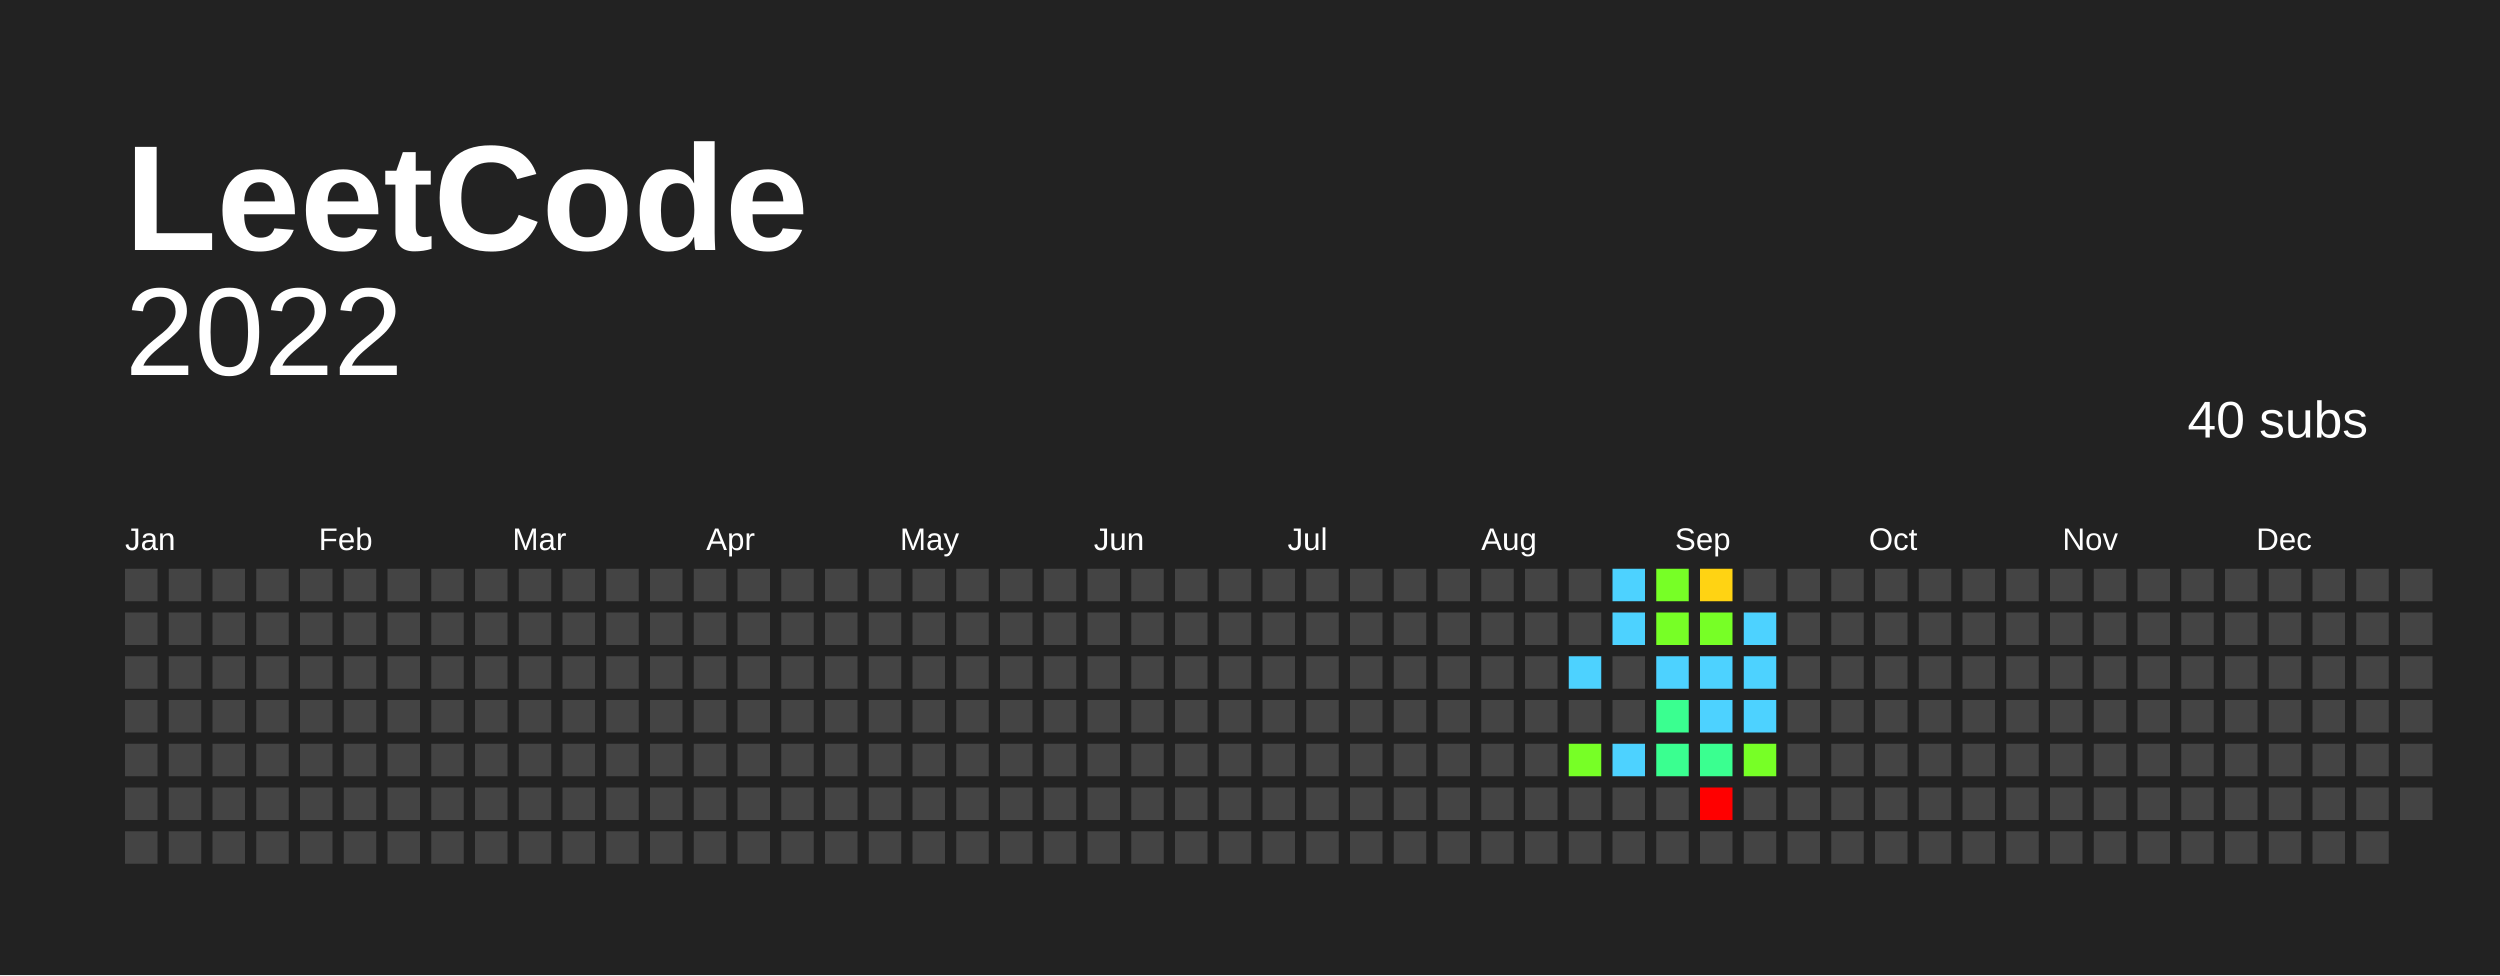
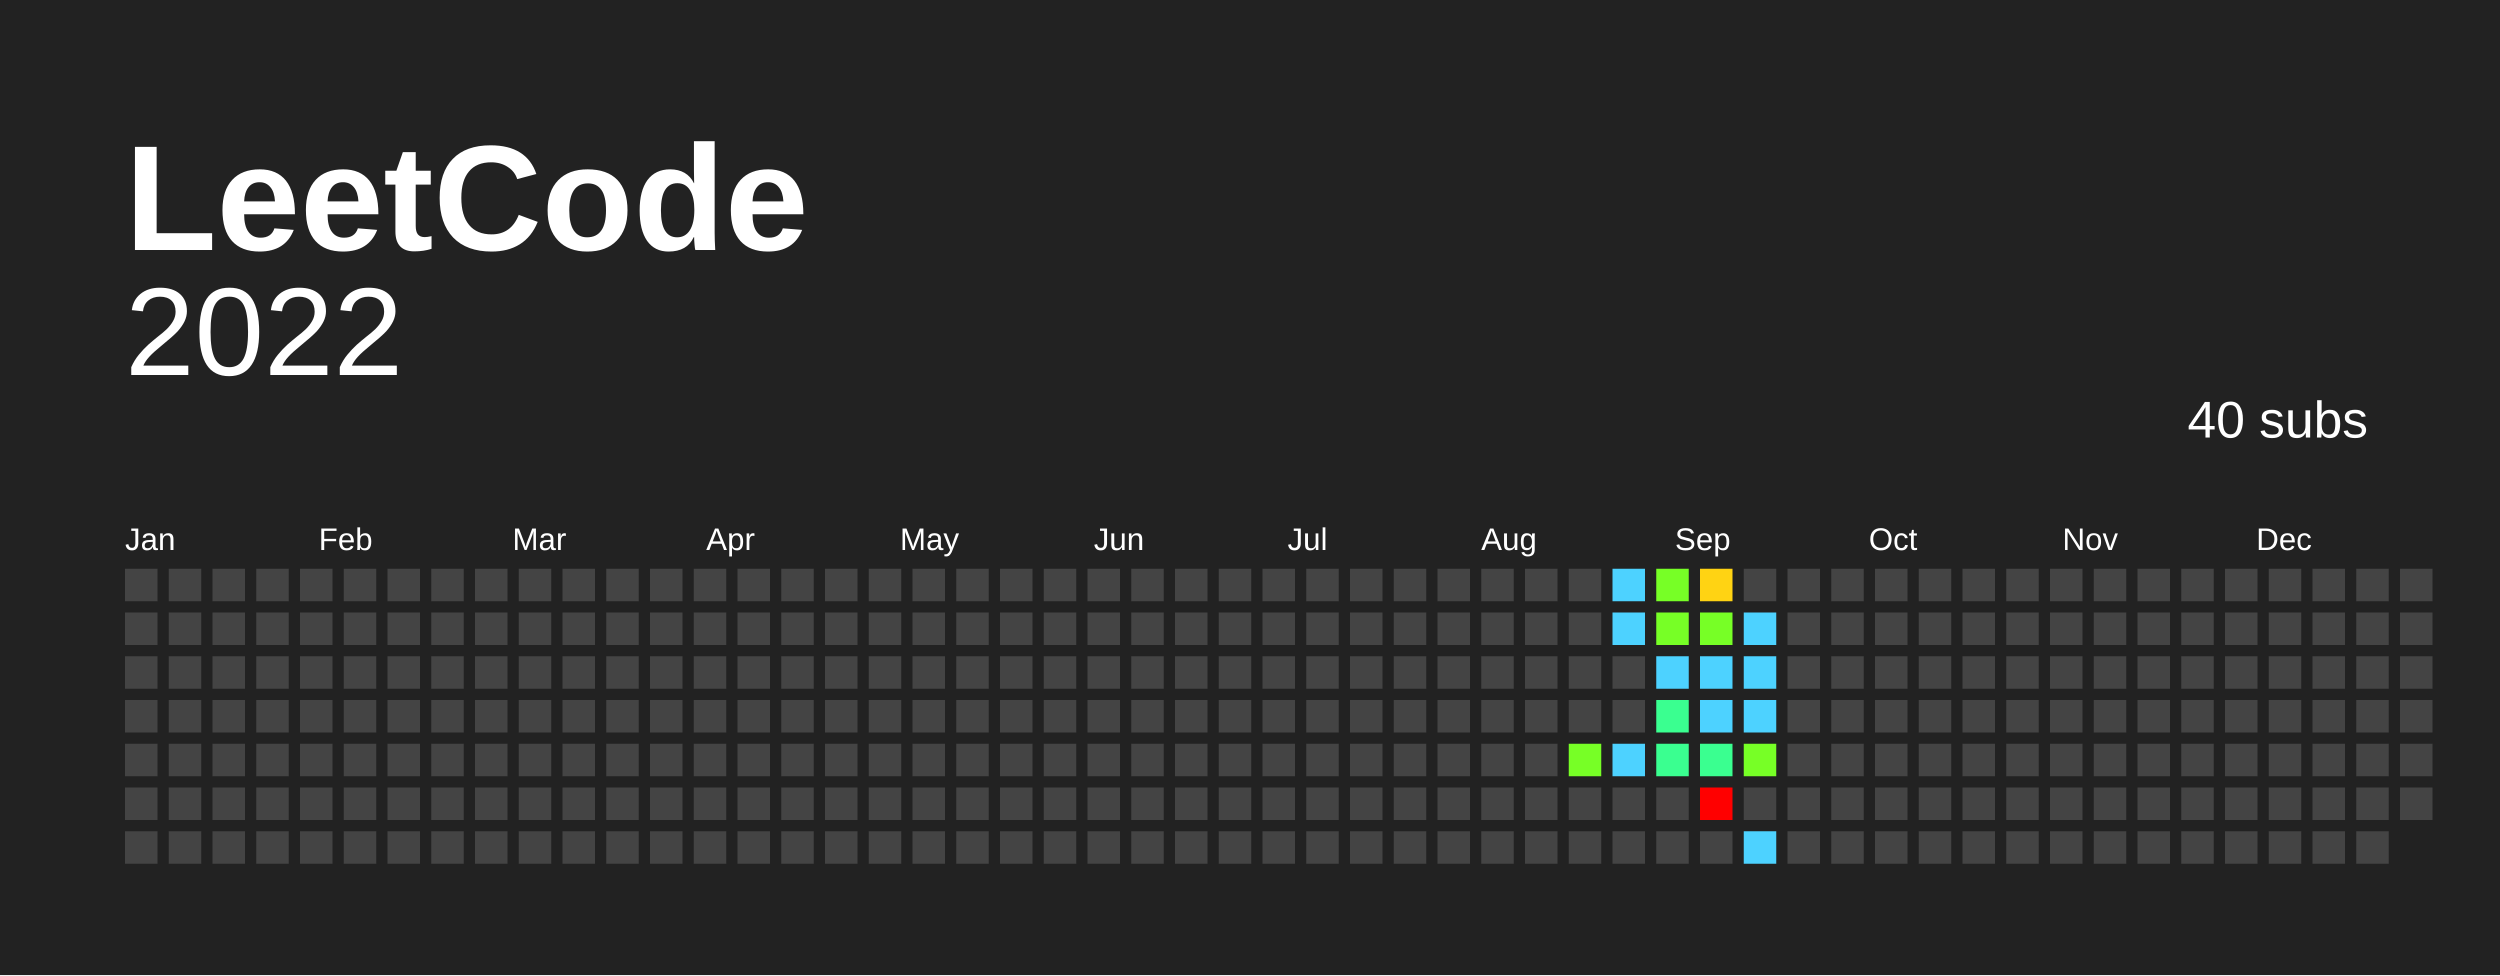
<svg xmlns="http://www.w3.org/2000/svg" baseProfile="full" height="78mm" version="1.1" viewBox="0,0,200,78" width="200mm">
  <defs />
  <rect fill="#222222" height="78" width="200" x="0" y="0" />
  <text fill="#FFFFFF" style="font-size:12px; font-family:Arial; font-weight:bold;" x="10" y="20"> LeetCode</text>
  <text alignment-baseline="hanging" fill="#FFFFFF" style="font-size:10.0px; font-family:Arial;" x="10" y="30">2022</text>
  <text alignment-baseline="hanging" fill="#FFFFFF" style="font-size:4.125px; font-family:Arial;" x="175" y="35">40 subs</text>
  <text fill="#FFFFFF" style="font-size:2.5px; font-family:Arial" x="10.0" y="44">Jan</text>
  <text fill="#FFFFFF" style="font-size:2.5px; font-family:Arial" x="25.5" y="44">Feb</text>
  <text fill="#FFFFFF" style="font-size:2.5px; font-family:Arial" x="41.0" y="44">Mar</text>
  <text fill="#FFFFFF" style="font-size:2.5px; font-family:Arial" x="56.5" y="44">Apr</text>
  <text fill="#FFFFFF" style="font-size:2.5px; font-family:Arial" x="72.0" y="44">May</text>
  <text fill="#FFFFFF" style="font-size:2.5px; font-family:Arial" x="87.5" y="44">Jun</text>
  <text fill="#FFFFFF" style="font-size:2.5px; font-family:Arial" x="103.0" y="44">Jul</text>
  <text fill="#FFFFFF" style="font-size:2.5px; font-family:Arial" x="118.5" y="44">Aug</text>
  <text fill="#FFFFFF" style="font-size:2.5px; font-family:Arial" x="134.0" y="44">Sep</text>
  <text fill="#FFFFFF" style="font-size:2.5px; font-family:Arial" x="149.5" y="44">Oct</text>
  <text fill="#FFFFFF" style="font-size:2.5px; font-family:Arial" x="165.0" y="44">Nov</text>
  <text fill="#FFFFFF" style="font-size:2.5px; font-family:Arial" x="180.5" y="44">Dec</text>
  <rect fill="#444444" height="2.6" width="2.6" x="10.0" y="45.5" />
  <rect fill="#444444" height="2.6" width="2.6" x="10.0" y="49.0" />
  <rect fill="#444444" height="2.6" width="2.6" x="10.0" y="52.5" />
  <rect fill="#444444" height="2.6" width="2.6" x="10.0" y="56.0" />
  <rect fill="#444444" height="2.6" width="2.6" x="10.0" y="59.5" />
  <rect fill="#444444" height="2.6" width="2.6" x="10.0" y="63.0" />
  <rect fill="#444444" height="2.6" width="2.6" x="10.0" y="66.5" />
  <rect fill="#444444" height="2.6" width="2.6" x="13.5" y="45.5" />
  <rect fill="#444444" height="2.6" width="2.6" x="13.5" y="49.0" />
  <rect fill="#444444" height="2.6" width="2.6" x="13.5" y="52.5" />
  <rect fill="#444444" height="2.6" width="2.6" x="13.5" y="56.0" />
  <rect fill="#444444" height="2.6" width="2.6" x="13.5" y="59.5" />
  <rect fill="#444444" height="2.6" width="2.6" x="13.5" y="63.0" />
  <rect fill="#444444" height="2.6" width="2.6" x="13.5" y="66.5" />
  <rect fill="#444444" height="2.6" width="2.6" x="17.0" y="45.5" />
  <rect fill="#444444" height="2.6" width="2.6" x="17.0" y="49.0" />
  <rect fill="#444444" height="2.6" width="2.6" x="17.0" y="52.5" />
  <rect fill="#444444" height="2.6" width="2.6" x="17.0" y="56.0" />
  <rect fill="#444444" height="2.6" width="2.6" x="17.0" y="59.5" />
  <rect fill="#444444" height="2.6" width="2.6" x="17.0" y="63.0" />
  <rect fill="#444444" height="2.6" width="2.6" x="17.0" y="66.5" />
  <rect fill="#444444" height="2.6" width="2.6" x="20.5" y="45.5" />
  <rect fill="#444444" height="2.6" width="2.6" x="20.5" y="49.0" />
  <rect fill="#444444" height="2.6" width="2.6" x="20.5" y="52.5" />
  <rect fill="#444444" height="2.6" width="2.6" x="20.5" y="56.0" />
  <rect fill="#444444" height="2.6" width="2.6" x="20.5" y="59.5" />
  <rect fill="#444444" height="2.6" width="2.6" x="20.5" y="63.0" />
  <rect fill="#444444" height="2.6" width="2.6" x="20.5" y="66.5" />
  <rect fill="#444444" height="2.6" width="2.6" x="24.0" y="45.5" />
  <rect fill="#444444" height="2.6" width="2.6" x="24.0" y="49.0" />
  <rect fill="#444444" height="2.6" width="2.6" x="24.0" y="52.5" />
  <rect fill="#444444" height="2.6" width="2.6" x="24.0" y="56.0" />
  <rect fill="#444444" height="2.6" width="2.6" x="24.0" y="59.5" />
  <rect fill="#444444" height="2.6" width="2.6" x="24.0" y="63.0" />
  <rect fill="#444444" height="2.6" width="2.6" x="24.0" y="66.5" />
  <rect fill="#444444" height="2.6" width="2.6" x="27.5" y="45.5" />
  <rect fill="#444444" height="2.6" width="2.6" x="27.5" y="49.0" />
  <rect fill="#444444" height="2.6" width="2.6" x="27.5" y="52.5" />
  <rect fill="#444444" height="2.6" width="2.6" x="27.5" y="56.0" />
  <rect fill="#444444" height="2.6" width="2.6" x="27.5" y="59.5" />
  <rect fill="#444444" height="2.6" width="2.6" x="27.5" y="63.0" />
  <rect fill="#444444" height="2.6" width="2.6" x="27.5" y="66.5" />
  <rect fill="#444444" height="2.6" width="2.6" x="31.0" y="45.5" />
  <rect fill="#444444" height="2.6" width="2.6" x="31.0" y="49.0" />
  <rect fill="#444444" height="2.6" width="2.6" x="31.0" y="52.5" />
  <rect fill="#444444" height="2.6" width="2.6" x="31.0" y="56.0" />
  <rect fill="#444444" height="2.6" width="2.6" x="31.0" y="59.5" />
  <rect fill="#444444" height="2.6" width="2.6" x="31.0" y="63.0" />
  <rect fill="#444444" height="2.6" width="2.6" x="31.0" y="66.5" />
  <rect fill="#444444" height="2.6" width="2.6" x="34.5" y="45.5" />
  <rect fill="#444444" height="2.6" width="2.6" x="34.5" y="49.0" />
  <rect fill="#444444" height="2.6" width="2.6" x="34.5" y="52.5" />
  <rect fill="#444444" height="2.6" width="2.6" x="34.5" y="56.0" />
  <rect fill="#444444" height="2.6" width="2.6" x="34.5" y="59.5" />
  <rect fill="#444444" height="2.6" width="2.6" x="34.5" y="63.0" />
  <rect fill="#444444" height="2.6" width="2.6" x="34.5" y="66.5" />
  <rect fill="#444444" height="2.6" width="2.6" x="38.0" y="45.5" />
  <rect fill="#444444" height="2.6" width="2.6" x="38.0" y="49.0" />
  <rect fill="#444444" height="2.6" width="2.6" x="38.0" y="52.5" />
  <rect fill="#444444" height="2.6" width="2.6" x="38.0" y="56.0" />
  <rect fill="#444444" height="2.6" width="2.6" x="38.0" y="59.5" />
  <rect fill="#444444" height="2.6" width="2.6" x="38.0" y="63.0" />
  <rect fill="#444444" height="2.6" width="2.6" x="38.0" y="66.5" />
  <rect fill="#444444" height="2.6" width="2.6" x="41.5" y="45.5" />
  <rect fill="#444444" height="2.6" width="2.6" x="41.5" y="49.0" />
  <rect fill="#444444" height="2.6" width="2.6" x="41.5" y="52.5" />
  <rect fill="#444444" height="2.6" width="2.6" x="41.5" y="56.0" />
  <rect fill="#444444" height="2.6" width="2.6" x="41.5" y="59.5" />
  <rect fill="#444444" height="2.6" width="2.6" x="41.5" y="63.0" />
  <rect fill="#444444" height="2.6" width="2.6" x="41.5" y="66.5" />
  <rect fill="#444444" height="2.6" width="2.6" x="45.0" y="45.5" />
  <rect fill="#444444" height="2.6" width="2.6" x="45.0" y="49.0" />
  <rect fill="#444444" height="2.6" width="2.6" x="45.0" y="52.5" />
  <rect fill="#444444" height="2.6" width="2.6" x="45.0" y="56.0" />
  <rect fill="#444444" height="2.6" width="2.6" x="45.0" y="59.5" />
  <rect fill="#444444" height="2.6" width="2.6" x="45.0" y="63.0" />
  <rect fill="#444444" height="2.6" width="2.6" x="45.0" y="66.5" />
  <rect fill="#444444" height="2.6" width="2.6" x="48.5" y="45.5" />
  <rect fill="#444444" height="2.6" width="2.6" x="48.5" y="49.0" />
  <rect fill="#444444" height="2.6" width="2.6" x="48.5" y="52.5" />
  <rect fill="#444444" height="2.6" width="2.6" x="48.5" y="56.0" />
  <rect fill="#444444" height="2.6" width="2.6" x="48.5" y="59.5" />
  <rect fill="#444444" height="2.6" width="2.6" x="48.5" y="63.0" />
  <rect fill="#444444" height="2.6" width="2.6" x="48.5" y="66.5" />
  <rect fill="#444444" height="2.6" width="2.6" x="52.0" y="45.5" />
  <rect fill="#444444" height="2.6" width="2.6" x="52.0" y="49.0" />
  <rect fill="#444444" height="2.6" width="2.6" x="52.0" y="52.5" />
  <rect fill="#444444" height="2.6" width="2.6" x="52.0" y="56.0" />
  <rect fill="#444444" height="2.6" width="2.6" x="52.0" y="59.5" />
  <rect fill="#444444" height="2.6" width="2.6" x="52.0" y="63.0" />
  <rect fill="#444444" height="2.6" width="2.6" x="52.0" y="66.5" />
  <rect fill="#444444" height="2.6" width="2.6" x="55.5" y="45.5" />
  <rect fill="#444444" height="2.6" width="2.6" x="55.5" y="49.0" />
  <rect fill="#444444" height="2.6" width="2.6" x="55.5" y="52.5" />
  <rect fill="#444444" height="2.6" width="2.6" x="55.5" y="56.0" />
  <rect fill="#444444" height="2.6" width="2.6" x="55.5" y="59.5" />
  <rect fill="#444444" height="2.6" width="2.6" x="55.5" y="63.0" />
  <rect fill="#444444" height="2.6" width="2.6" x="55.5" y="66.5" />
  <rect fill="#444444" height="2.6" width="2.6" x="59.0" y="45.5" />
  <rect fill="#444444" height="2.6" width="2.6" x="59.0" y="49.0" />
  <rect fill="#444444" height="2.6" width="2.6" x="59.0" y="52.5" />
  <rect fill="#444444" height="2.6" width="2.6" x="59.0" y="56.0" />
  <rect fill="#444444" height="2.6" width="2.6" x="59.0" y="59.5" />
  <rect fill="#444444" height="2.6" width="2.6" x="59.0" y="63.0" />
  <rect fill="#444444" height="2.6" width="2.6" x="59.0" y="66.5" />
  <rect fill="#444444" height="2.6" width="2.6" x="62.5" y="45.5" />
  <rect fill="#444444" height="2.6" width="2.6" x="62.5" y="49.0" />
  <rect fill="#444444" height="2.6" width="2.6" x="62.5" y="52.5" />
  <rect fill="#444444" height="2.6" width="2.6" x="62.5" y="56.0" />
  <rect fill="#444444" height="2.6" width="2.6" x="62.5" y="59.5" />
  <rect fill="#444444" height="2.6" width="2.6" x="62.5" y="63.0" />
  <rect fill="#444444" height="2.6" width="2.6" x="62.5" y="66.5" />
  <rect fill="#444444" height="2.6" width="2.6" x="66.0" y="45.5" />
  <rect fill="#444444" height="2.6" width="2.6" x="66.0" y="49.0" />
  <rect fill="#444444" height="2.6" width="2.6" x="66.0" y="52.5" />
  <rect fill="#444444" height="2.6" width="2.6" x="66.0" y="56.0" />
  <rect fill="#444444" height="2.6" width="2.6" x="66.0" y="59.5" />
  <rect fill="#444444" height="2.6" width="2.6" x="66.0" y="63.0" />
  <rect fill="#444444" height="2.6" width="2.6" x="66.0" y="66.5" />
  <rect fill="#444444" height="2.6" width="2.6" x="69.5" y="45.5" />
  <rect fill="#444444" height="2.6" width="2.6" x="69.5" y="49.0" />
  <rect fill="#444444" height="2.6" width="2.6" x="69.5" y="52.5" />
  <rect fill="#444444" height="2.6" width="2.6" x="69.5" y="56.0" />
  <rect fill="#444444" height="2.6" width="2.6" x="69.5" y="59.5" />
  <rect fill="#444444" height="2.6" width="2.6" x="69.5" y="63.0" />
  <rect fill="#444444" height="2.6" width="2.6" x="69.5" y="66.5" />
  <rect fill="#444444" height="2.6" width="2.6" x="73.0" y="45.5" />
  <rect fill="#444444" height="2.6" width="2.6" x="73.0" y="49.0" />
  <rect fill="#444444" height="2.6" width="2.6" x="73.0" y="52.5" />
  <rect fill="#444444" height="2.6" width="2.6" x="73.0" y="56.0" />
  <rect fill="#444444" height="2.6" width="2.6" x="73.0" y="59.5" />
  <rect fill="#444444" height="2.6" width="2.6" x="73.0" y="63.0" />
  <rect fill="#444444" height="2.6" width="2.6" x="73.0" y="66.5" />
  <rect fill="#444444" height="2.6" width="2.6" x="76.5" y="45.5" />
  <rect fill="#444444" height="2.6" width="2.6" x="76.5" y="49.0" />
  <rect fill="#444444" height="2.6" width="2.6" x="76.5" y="52.5" />
  <rect fill="#444444" height="2.6" width="2.6" x="76.5" y="56.0" />
  <rect fill="#444444" height="2.6" width="2.6" x="76.5" y="59.5" />
  <rect fill="#444444" height="2.6" width="2.6" x="76.5" y="63.0" />
  <rect fill="#444444" height="2.6" width="2.6" x="76.5" y="66.5" />
  <rect fill="#444444" height="2.6" width="2.6" x="80.0" y="45.5" />
  <rect fill="#444444" height="2.6" width="2.6" x="80.0" y="49.0" />
  <rect fill="#444444" height="2.6" width="2.6" x="80.0" y="52.5" />
  <rect fill="#444444" height="2.6" width="2.6" x="80.0" y="56.0" />
  <rect fill="#444444" height="2.6" width="2.6" x="80.0" y="59.5" />
  <rect fill="#444444" height="2.6" width="2.6" x="80.0" y="63.0" />
  <rect fill="#444444" height="2.6" width="2.6" x="80.0" y="66.5" />
  <rect fill="#444444" height="2.6" width="2.6" x="83.5" y="45.5" />
  <rect fill="#444444" height="2.6" width="2.6" x="83.5" y="49.0" />
  <rect fill="#444444" height="2.6" width="2.6" x="83.5" y="52.5" />
  <rect fill="#444444" height="2.6" width="2.6" x="83.5" y="56.0" />
  <rect fill="#444444" height="2.6" width="2.6" x="83.5" y="59.5" />
  <rect fill="#444444" height="2.6" width="2.6" x="83.5" y="63.0" />
  <rect fill="#444444" height="2.6" width="2.6" x="83.5" y="66.5" />
  <rect fill="#444444" height="2.6" width="2.6" x="87.0" y="45.5" />
  <rect fill="#444444" height="2.6" width="2.6" x="87.0" y="49.0" />
  <rect fill="#444444" height="2.6" width="2.6" x="87.0" y="52.5" />
  <rect fill="#444444" height="2.6" width="2.6" x="87.0" y="56.0" />
  <rect fill="#444444" height="2.6" width="2.6" x="87.0" y="59.5" />
  <rect fill="#444444" height="2.6" width="2.6" x="87.0" y="63.0" />
  <rect fill="#444444" height="2.6" width="2.6" x="87.0" y="66.5" />
  <rect fill="#444444" height="2.6" width="2.6" x="90.5" y="45.5" />
  <rect fill="#444444" height="2.6" width="2.6" x="90.5" y="49.0" />
  <rect fill="#444444" height="2.6" width="2.6" x="90.5" y="52.5" />
  <rect fill="#444444" height="2.6" width="2.6" x="90.5" y="56.0" />
  <rect fill="#444444" height="2.6" width="2.6" x="90.5" y="59.5" />
  <rect fill="#444444" height="2.6" width="2.6" x="90.5" y="63.0" />
  <rect fill="#444444" height="2.6" width="2.6" x="90.5" y="66.5" />
  <rect fill="#444444" height="2.6" width="2.6" x="94.0" y="45.5" />
  <rect fill="#444444" height="2.6" width="2.6" x="94.0" y="49.0" />
  <rect fill="#444444" height="2.6" width="2.6" x="94.0" y="52.5" />
  <rect fill="#444444" height="2.6" width="2.6" x="94.0" y="56.0" />
  <rect fill="#444444" height="2.6" width="2.6" x="94.0" y="59.5" />
  <rect fill="#444444" height="2.6" width="2.6" x="94.0" y="63.0" />
  <rect fill="#444444" height="2.6" width="2.6" x="94.0" y="66.5" />
  <rect fill="#444444" height="2.6" width="2.6" x="97.5" y="45.5" />
  <rect fill="#444444" height="2.6" width="2.6" x="97.5" y="49.0" />
  <rect fill="#444444" height="2.6" width="2.6" x="97.5" y="52.5" />
  <rect fill="#444444" height="2.6" width="2.6" x="97.5" y="56.0" />
  <rect fill="#444444" height="2.6" width="2.6" x="97.5" y="59.5" />
  <rect fill="#444444" height="2.6" width="2.6" x="97.5" y="63.0" />
  <rect fill="#444444" height="2.6" width="2.6" x="97.5" y="66.5" />
  <rect fill="#444444" height="2.6" width="2.6" x="101.0" y="45.5" />
  <rect fill="#444444" height="2.6" width="2.6" x="101.0" y="49.0" />
  <rect fill="#444444" height="2.6" width="2.6" x="101.0" y="52.5" />
  <rect fill="#444444" height="2.6" width="2.6" x="101.0" y="56.0" />
  <rect fill="#444444" height="2.6" width="2.6" x="101.0" y="59.5" />
  <rect fill="#444444" height="2.6" width="2.6" x="101.0" y="63.0" />
  <rect fill="#444444" height="2.6" width="2.6" x="101.0" y="66.5" />
  <rect fill="#444444" height="2.6" width="2.6" x="104.5" y="45.5" />
  <rect fill="#444444" height="2.6" width="2.6" x="104.5" y="49.0" />
  <rect fill="#444444" height="2.6" width="2.6" x="104.5" y="52.5" />
  <rect fill="#444444" height="2.6" width="2.6" x="104.5" y="56.0" />
  <rect fill="#444444" height="2.6" width="2.6" x="104.5" y="59.5" />
  <rect fill="#444444" height="2.6" width="2.6" x="104.5" y="63.0" />
  <rect fill="#444444" height="2.6" width="2.6" x="104.5" y="66.5" />
  <rect fill="#444444" height="2.6" width="2.6" x="108.0" y="45.5" />
  <rect fill="#444444" height="2.6" width="2.6" x="108.0" y="49.0" />
  <rect fill="#444444" height="2.6" width="2.6" x="108.0" y="52.5" />
  <rect fill="#444444" height="2.6" width="2.6" x="108.0" y="56.0" />
  <rect fill="#444444" height="2.6" width="2.6" x="108.0" y="59.5" />
  <rect fill="#444444" height="2.6" width="2.6" x="108.0" y="63.0" />
  <rect fill="#444444" height="2.6" width="2.6" x="108.0" y="66.5" />
  <rect fill="#444444" height="2.6" width="2.6" x="111.5" y="45.5" />
  <rect fill="#444444" height="2.6" width="2.6" x="111.5" y="49.0" />
  <rect fill="#444444" height="2.6" width="2.6" x="111.5" y="52.5" />
  <rect fill="#444444" height="2.6" width="2.6" x="111.5" y="56.0" />
  <rect fill="#444444" height="2.6" width="2.6" x="111.5" y="59.5" />
  <rect fill="#444444" height="2.6" width="2.6" x="111.5" y="63.0" />
  <rect fill="#444444" height="2.6" width="2.6" x="111.5" y="66.5" />
  <rect fill="#444444" height="2.6" width="2.6" x="115.0" y="45.5" />
  <rect fill="#444444" height="2.6" width="2.6" x="115.0" y="49.0" />
  <rect fill="#444444" height="2.6" width="2.6" x="115.0" y="52.5" />
  <rect fill="#444444" height="2.6" width="2.6" x="115.0" y="56.0" />
  <rect fill="#444444" height="2.6" width="2.6" x="115.0" y="59.5" />
  <rect fill="#444444" height="2.6" width="2.6" x="115.0" y="63.0" />
  <rect fill="#444444" height="2.6" width="2.6" x="115.0" y="66.5" />
  <rect fill="#444444" height="2.6" width="2.6" x="118.5" y="45.5" />
  <rect fill="#444444" height="2.6" width="2.6" x="118.5" y="49.0" />
  <rect fill="#444444" height="2.6" width="2.6" x="118.5" y="52.5" />
  <rect fill="#444444" height="2.6" width="2.6" x="118.5" y="56.0" />
  <rect fill="#444444" height="2.6" width="2.6" x="118.5" y="59.5" />
  <rect fill="#444444" height="2.6" width="2.6" x="118.5" y="63.0" />
  <rect fill="#444444" height="2.6" width="2.6" x="118.5" y="66.5" />
  <rect fill="#444444" height="2.6" width="2.6" x="122.0" y="45.5" />
  <rect fill="#444444" height="2.6" width="2.6" x="122.0" y="49.0" />
  <rect fill="#444444" height="2.6" width="2.6" x="122.0" y="52.5" />
  <rect fill="#444444" height="2.6" width="2.6" x="122.0" y="56.0" />
  <rect fill="#444444" height="2.6" width="2.6" x="122.0" y="59.5" />
  <rect fill="#444444" height="2.6" width="2.6" x="122.0" y="63.0" />
  <rect fill="#444444" height="2.6" width="2.6" x="122.0" y="66.5" />
  <rect fill="#444444" height="2.6" width="2.6" x="125.5" y="45.5" />
  <rect fill="#444444" height="2.6" width="2.6" x="125.5" y="49.0" />
-   <rect fill="#4dd2ff" height="2.6" width="2.6" x="125.5" y="52.5" />
+   <rect fill="#444444" height="2.6" width="2.6" x="125.5" y="52.5" />
  <rect fill="#444444" height="2.6" width="2.6" x="125.5" y="56.0" />
  <rect fill="#77ff26" height="2.6" width="2.6" x="125.5" y="59.5" />
  <rect fill="#444444" height="2.6" width="2.6" x="125.5" y="63.0" />
  <rect fill="#444444" height="2.6" width="2.6" x="125.5" y="66.5" />
  <rect fill="#4dd2ff" height="2.6" width="2.6" x="129.0" y="45.5" />
  <rect fill="#4dd2ff" height="2.6" width="2.6" x="129.0" y="49.0" />
  <rect fill="#444444" height="2.6" width="2.6" x="129.0" y="52.5" />
  <rect fill="#444444" height="2.6" width="2.6" x="129.0" y="56.0" />
  <rect fill="#4dd2ff" height="2.6" width="2.6" x="129.0" y="59.5" />
  <rect fill="#444444" height="2.6" width="2.6" x="129.0" y="63.0" />
  <rect fill="#444444" height="2.6" width="2.6" x="129.0" y="66.5" />
  <rect fill="#77ff26" height="2.6" width="2.6" x="132.5" y="45.5" />
  <rect fill="#77ff26" height="2.6" width="2.6" x="132.5" y="49.0" />
  <rect fill="#4dd2ff" height="2.6" width="2.6" x="132.5" y="52.5" />
  <rect fill="#3aff90" height="2.6" width="2.6" x="132.5" y="56.0" />
  <rect fill="#3aff90" height="2.6" width="2.6" x="132.5" y="59.5" />
  <rect fill="#444444" height="2.6" width="2.6" x="132.5" y="63.0" />
  <rect fill="#444444" height="2.6" width="2.6" x="132.5" y="66.5" />
  <rect fill="#ffd313" height="2.6" width="2.6" x="136.0" y="45.5" />
  <rect fill="#77ff26" height="2.6" width="2.6" x="136.0" y="49.0" />
  <rect fill="#4dd2ff" height="2.6" width="2.6" x="136.0" y="52.5" />
  <rect fill="#4dd2ff" height="2.6" width="2.6" x="136.0" y="56.0" />
  <rect fill="#3aff90" height="2.6" width="2.6" x="136.0" y="59.5" />
  <rect fill="red" height="2.6" width="2.6" x="136.0" y="63.0" />
  <rect fill="#444444" height="2.6" width="2.6" x="136.0" y="66.5" />
  <rect fill="#444444" height="2.6" width="2.6" x="139.5" y="45.5" />
  <rect fill="#4dd2ff" height="2.6" width="2.6" x="139.5" y="49.0" />
  <rect fill="#4dd2ff" height="2.6" width="2.6" x="139.5" y="52.5" />
  <rect fill="#4dd2ff" height="2.6" width="2.6" x="139.5" y="56.0" />
  <rect fill="#77ff26" height="2.6" width="2.6" x="139.5" y="59.5" />
  <rect fill="#444444" height="2.6" width="2.6" x="139.5" y="63.0" />
-   <rect fill="#444444" height="2.6" width="2.6" x="139.5" y="66.5" />
+   <rect fill="#4dd2ff" height="2.6" width="2.6" x="139.5" y="66.5" />
  <rect fill="#444444" height="2.6" width="2.6" x="143.0" y="45.5" />
  <rect fill="#444444" height="2.6" width="2.6" x="143.0" y="49.0" />
  <rect fill="#444444" height="2.6" width="2.6" x="143.0" y="52.5" />
  <rect fill="#444444" height="2.6" width="2.6" x="143.0" y="56.0" />
  <rect fill="#444444" height="2.6" width="2.6" x="143.0" y="59.5" />
  <rect fill="#444444" height="2.6" width="2.6" x="143.0" y="63.0" />
  <rect fill="#444444" height="2.6" width="2.6" x="143.0" y="66.5" />
  <rect fill="#444444" height="2.6" width="2.6" x="146.5" y="45.5" />
  <rect fill="#444444" height="2.6" width="2.6" x="146.5" y="49.0" />
  <rect fill="#444444" height="2.6" width="2.6" x="146.5" y="52.5" />
  <rect fill="#444444" height="2.6" width="2.6" x="146.5" y="56.0" />
  <rect fill="#444444" height="2.6" width="2.6" x="146.5" y="59.5" />
  <rect fill="#444444" height="2.6" width="2.6" x="146.5" y="63.0" />
  <rect fill="#444444" height="2.6" width="2.6" x="146.5" y="66.5" />
  <rect fill="#444444" height="2.6" width="2.6" x="150.0" y="45.5" />
  <rect fill="#444444" height="2.6" width="2.6" x="150.0" y="49.0" />
  <rect fill="#444444" height="2.6" width="2.6" x="150.0" y="52.5" />
  <rect fill="#444444" height="2.6" width="2.6" x="150.0" y="56.0" />
  <rect fill="#444444" height="2.6" width="2.6" x="150.0" y="59.5" />
  <rect fill="#444444" height="2.6" width="2.6" x="150.0" y="63.0" />
  <rect fill="#444444" height="2.6" width="2.6" x="150.0" y="66.5" />
  <rect fill="#444444" height="2.6" width="2.6" x="153.5" y="45.5" />
  <rect fill="#444444" height="2.6" width="2.6" x="153.5" y="49.0" />
  <rect fill="#444444" height="2.6" width="2.6" x="153.5" y="52.5" />
  <rect fill="#444444" height="2.6" width="2.6" x="153.5" y="56.0" />
  <rect fill="#444444" height="2.6" width="2.6" x="153.5" y="59.5" />
  <rect fill="#444444" height="2.6" width="2.6" x="153.5" y="63.0" />
  <rect fill="#444444" height="2.6" width="2.6" x="153.5" y="66.5" />
  <rect fill="#444444" height="2.6" width="2.6" x="157.0" y="45.5" />
  <rect fill="#444444" height="2.6" width="2.6" x="157.0" y="49.0" />
  <rect fill="#444444" height="2.6" width="2.6" x="157.0" y="52.5" />
  <rect fill="#444444" height="2.6" width="2.6" x="157.0" y="56.0" />
  <rect fill="#444444" height="2.6" width="2.6" x="157.0" y="59.5" />
  <rect fill="#444444" height="2.6" width="2.6" x="157.0" y="63.0" />
  <rect fill="#444444" height="2.6" width="2.6" x="157.0" y="66.5" />
  <rect fill="#444444" height="2.6" width="2.6" x="160.5" y="45.5" />
  <rect fill="#444444" height="2.6" width="2.6" x="160.5" y="49.0" />
  <rect fill="#444444" height="2.6" width="2.6" x="160.5" y="52.5" />
  <rect fill="#444444" height="2.6" width="2.6" x="160.5" y="56.0" />
  <rect fill="#444444" height="2.6" width="2.6" x="160.5" y="59.5" />
  <rect fill="#444444" height="2.6" width="2.6" x="160.5" y="63.0" />
  <rect fill="#444444" height="2.6" width="2.6" x="160.5" y="66.5" />
  <rect fill="#444444" height="2.6" width="2.6" x="164.0" y="45.5" />
  <rect fill="#444444" height="2.6" width="2.6" x="164.0" y="49.0" />
  <rect fill="#444444" height="2.6" width="2.6" x="164.0" y="52.5" />
  <rect fill="#444444" height="2.6" width="2.6" x="164.0" y="56.0" />
  <rect fill="#444444" height="2.6" width="2.6" x="164.0" y="59.5" />
  <rect fill="#444444" height="2.6" width="2.6" x="164.0" y="63.0" />
  <rect fill="#444444" height="2.6" width="2.6" x="164.0" y="66.5" />
  <rect fill="#444444" height="2.6" width="2.6" x="167.5" y="45.5" />
  <rect fill="#444444" height="2.6" width="2.6" x="167.5" y="49.0" />
  <rect fill="#444444" height="2.6" width="2.6" x="167.5" y="52.5" />
  <rect fill="#444444" height="2.6" width="2.6" x="167.5" y="56.0" />
  <rect fill="#444444" height="2.6" width="2.6" x="167.5" y="59.5" />
  <rect fill="#444444" height="2.6" width="2.6" x="167.5" y="63.0" />
  <rect fill="#444444" height="2.6" width="2.6" x="167.5" y="66.5" />
  <rect fill="#444444" height="2.6" width="2.6" x="171.0" y="45.5" />
  <rect fill="#444444" height="2.6" width="2.6" x="171.0" y="49.0" />
  <rect fill="#444444" height="2.6" width="2.6" x="171.0" y="52.5" />
  <rect fill="#444444" height="2.6" width="2.6" x="171.0" y="56.0" />
  <rect fill="#444444" height="2.6" width="2.6" x="171.0" y="59.5" />
  <rect fill="#444444" height="2.6" width="2.6" x="171.0" y="63.0" />
  <rect fill="#444444" height="2.6" width="2.6" x="171.0" y="66.5" />
  <rect fill="#444444" height="2.6" width="2.6" x="174.5" y="45.5" />
  <rect fill="#444444" height="2.6" width="2.6" x="174.5" y="49.0" />
  <rect fill="#444444" height="2.6" width="2.6" x="174.5" y="52.5" />
  <rect fill="#444444" height="2.6" width="2.6" x="174.5" y="56.0" />
  <rect fill="#444444" height="2.6" width="2.6" x="174.5" y="59.5" />
  <rect fill="#444444" height="2.6" width="2.6" x="174.5" y="63.0" />
  <rect fill="#444444" height="2.6" width="2.6" x="174.5" y="66.5" />
  <rect fill="#444444" height="2.6" width="2.6" x="178.0" y="45.5" />
  <rect fill="#444444" height="2.6" width="2.6" x="178.0" y="49.0" />
  <rect fill="#444444" height="2.6" width="2.6" x="178.0" y="52.5" />
  <rect fill="#444444" height="2.6" width="2.6" x="178.0" y="56.0" />
  <rect fill="#444444" height="2.6" width="2.6" x="178.0" y="59.5" />
  <rect fill="#444444" height="2.6" width="2.6" x="178.0" y="63.0" />
  <rect fill="#444444" height="2.6" width="2.6" x="178.0" y="66.5" />
  <rect fill="#444444" height="2.6" width="2.6" x="181.5" y="45.5" />
  <rect fill="#444444" height="2.6" width="2.6" x="181.5" y="49.0" />
  <rect fill="#444444" height="2.6" width="2.6" x="181.5" y="52.5" />
  <rect fill="#444444" height="2.6" width="2.6" x="181.5" y="56.0" />
  <rect fill="#444444" height="2.6" width="2.6" x="181.5" y="59.5" />
  <rect fill="#444444" height="2.6" width="2.6" x="181.5" y="63.0" />
  <rect fill="#444444" height="2.6" width="2.6" x="181.5" y="66.5" />
  <rect fill="#444444" height="2.6" width="2.6" x="185.0" y="45.5" />
  <rect fill="#444444" height="2.6" width="2.6" x="185.0" y="49.0" />
  <rect fill="#444444" height="2.6" width="2.6" x="185.0" y="52.5" />
  <rect fill="#444444" height="2.6" width="2.6" x="185.0" y="56.0" />
  <rect fill="#444444" height="2.6" width="2.6" x="185.0" y="59.5" />
  <rect fill="#444444" height="2.6" width="2.6" x="185.0" y="63.0" />
  <rect fill="#444444" height="2.6" width="2.6" x="185.0" y="66.5" />
  <rect fill="#444444" height="2.6" width="2.6" x="188.5" y="45.5" />
  <rect fill="#444444" height="2.6" width="2.6" x="188.5" y="49.0" />
  <rect fill="#444444" height="2.6" width="2.6" x="188.5" y="52.5" />
  <rect fill="#444444" height="2.6" width="2.6" x="188.5" y="56.0" />
  <rect fill="#444444" height="2.6" width="2.6" x="188.5" y="59.5" />
  <rect fill="#444444" height="2.6" width="2.6" x="188.5" y="63.0" />
  <rect fill="#444444" height="2.6" width="2.6" x="188.5" y="66.5" />
  <rect fill="#444444" height="2.6" width="2.6" x="192.0" y="45.5" />
  <rect fill="#444444" height="2.6" width="2.6" x="192.0" y="49.0" />
  <rect fill="#444444" height="2.6" width="2.6" x="192.0" y="52.5" />
  <rect fill="#444444" height="2.6" width="2.6" x="192.0" y="56.0" />
  <rect fill="#444444" height="2.6" width="2.6" x="192.0" y="59.5" />
  <rect fill="#444444" height="2.6" width="2.6" x="192.0" y="63.0" />
</svg>
